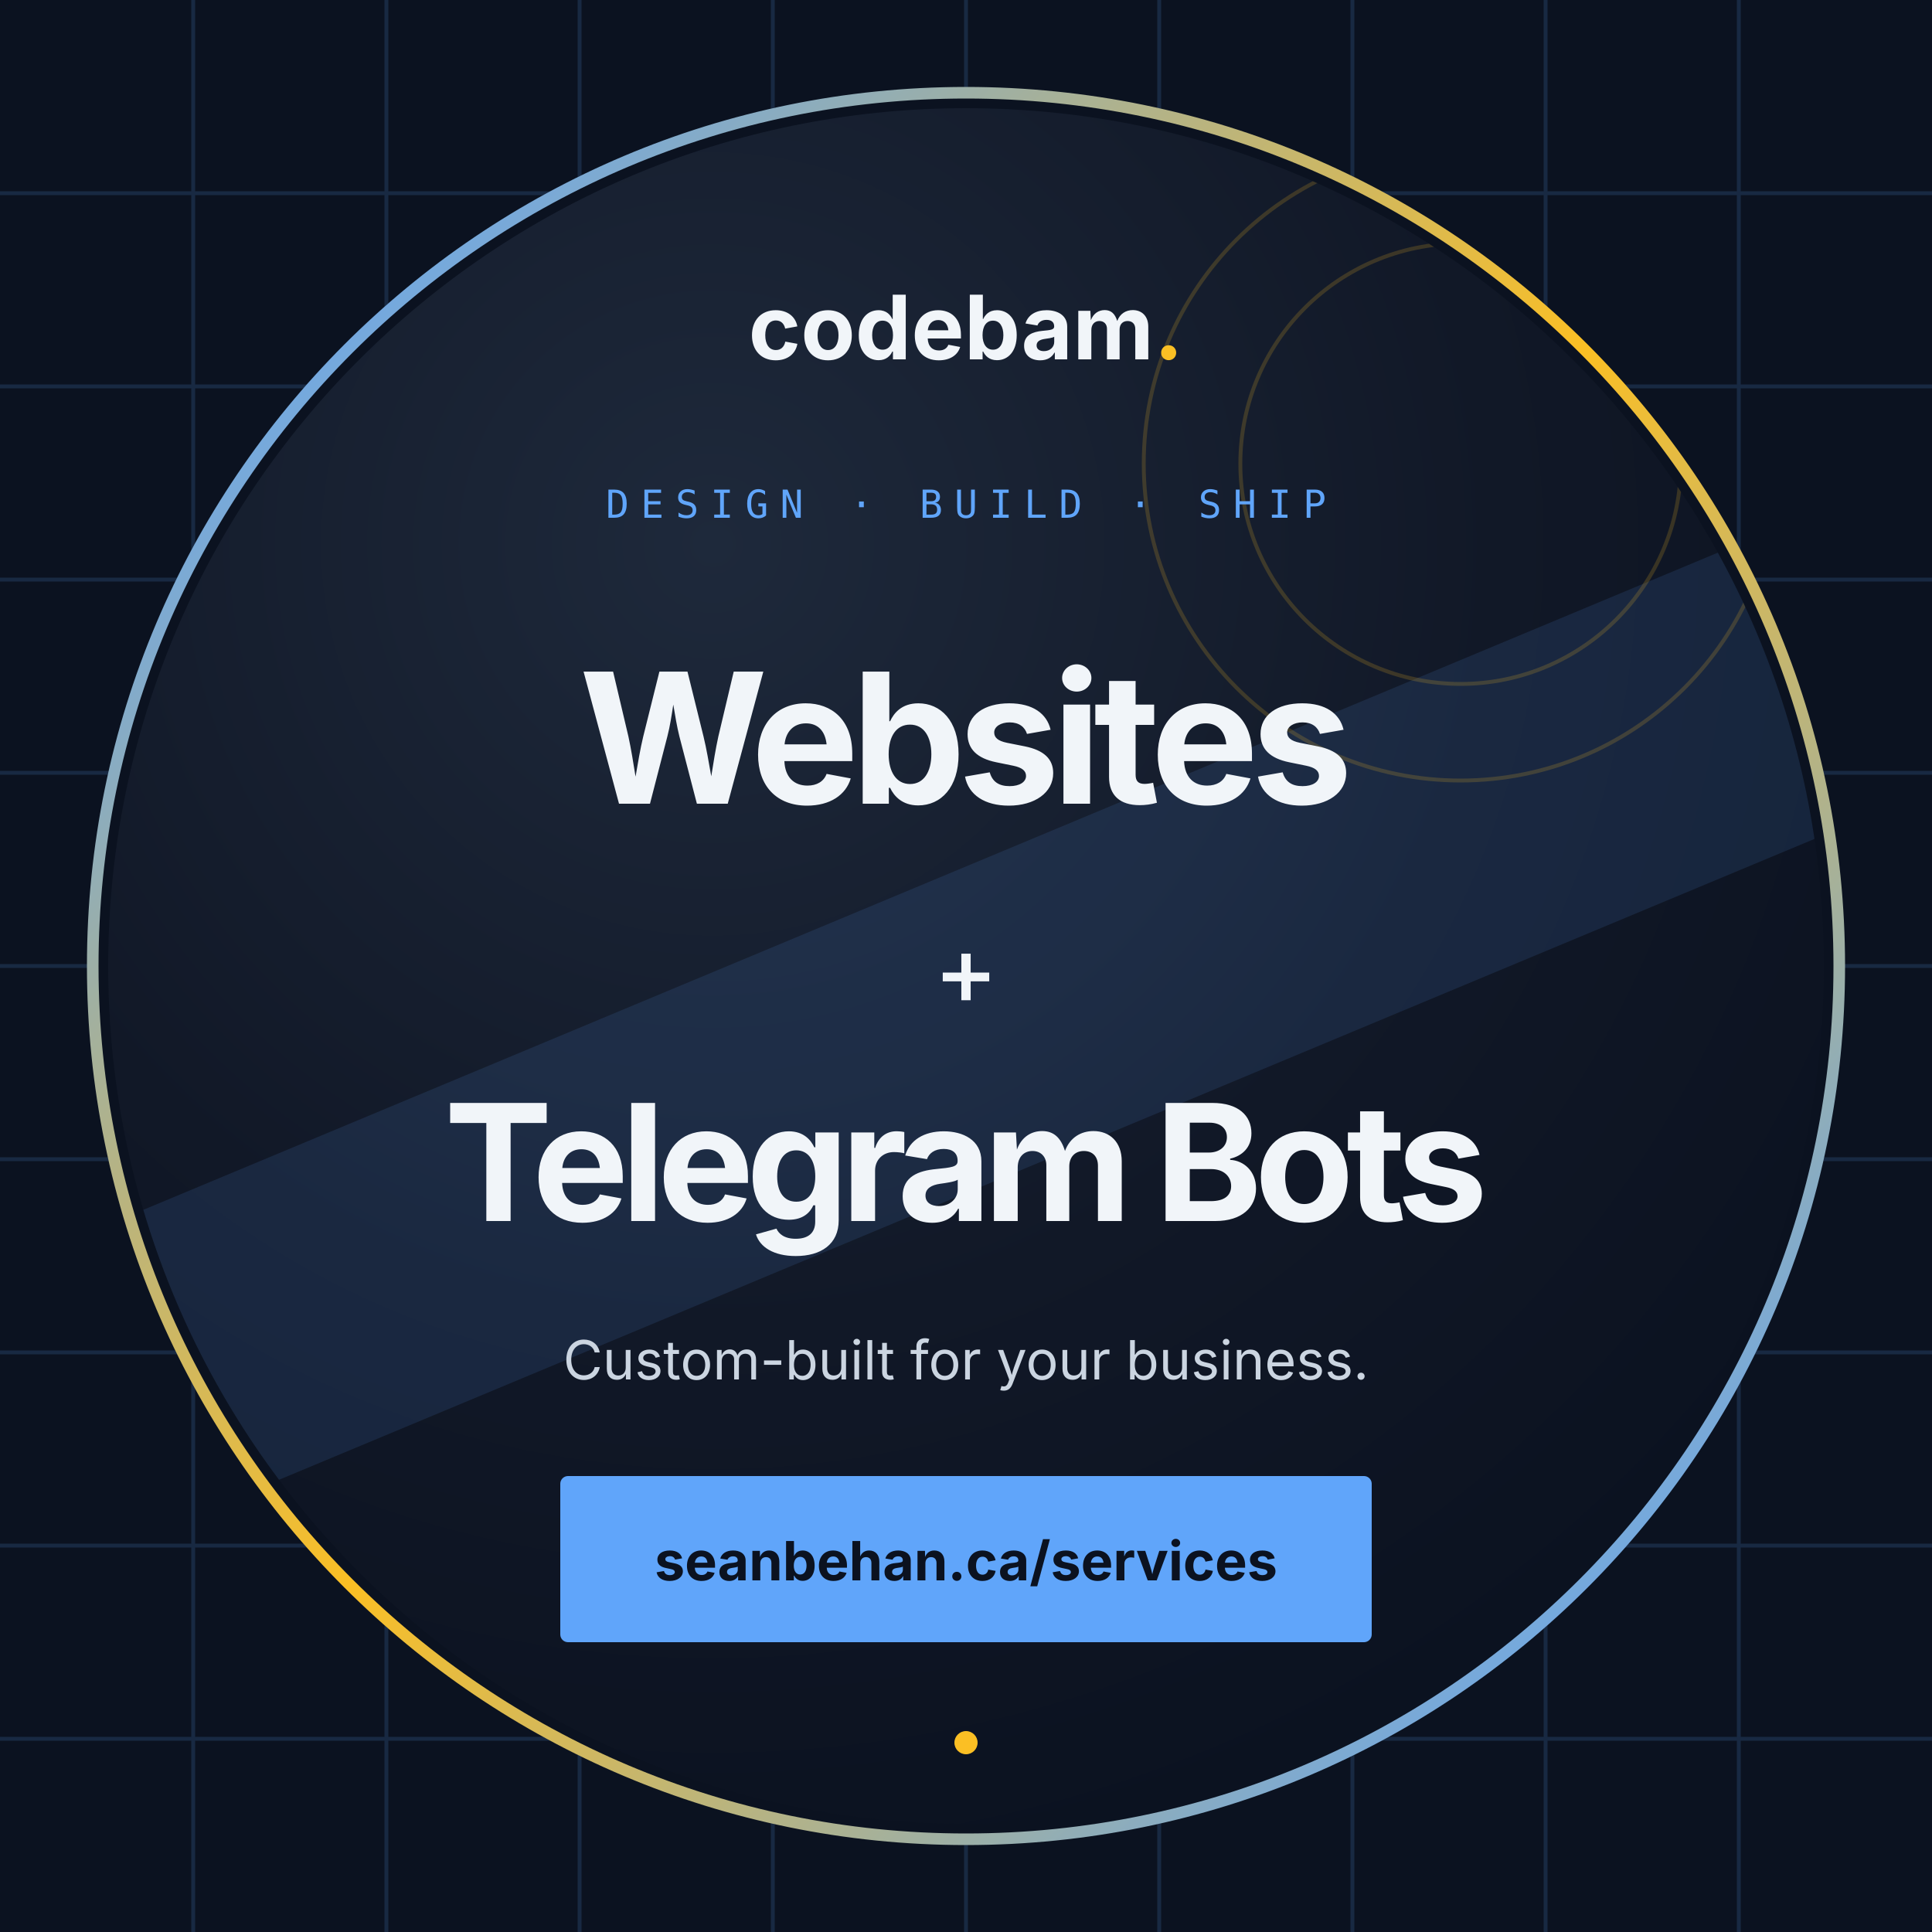
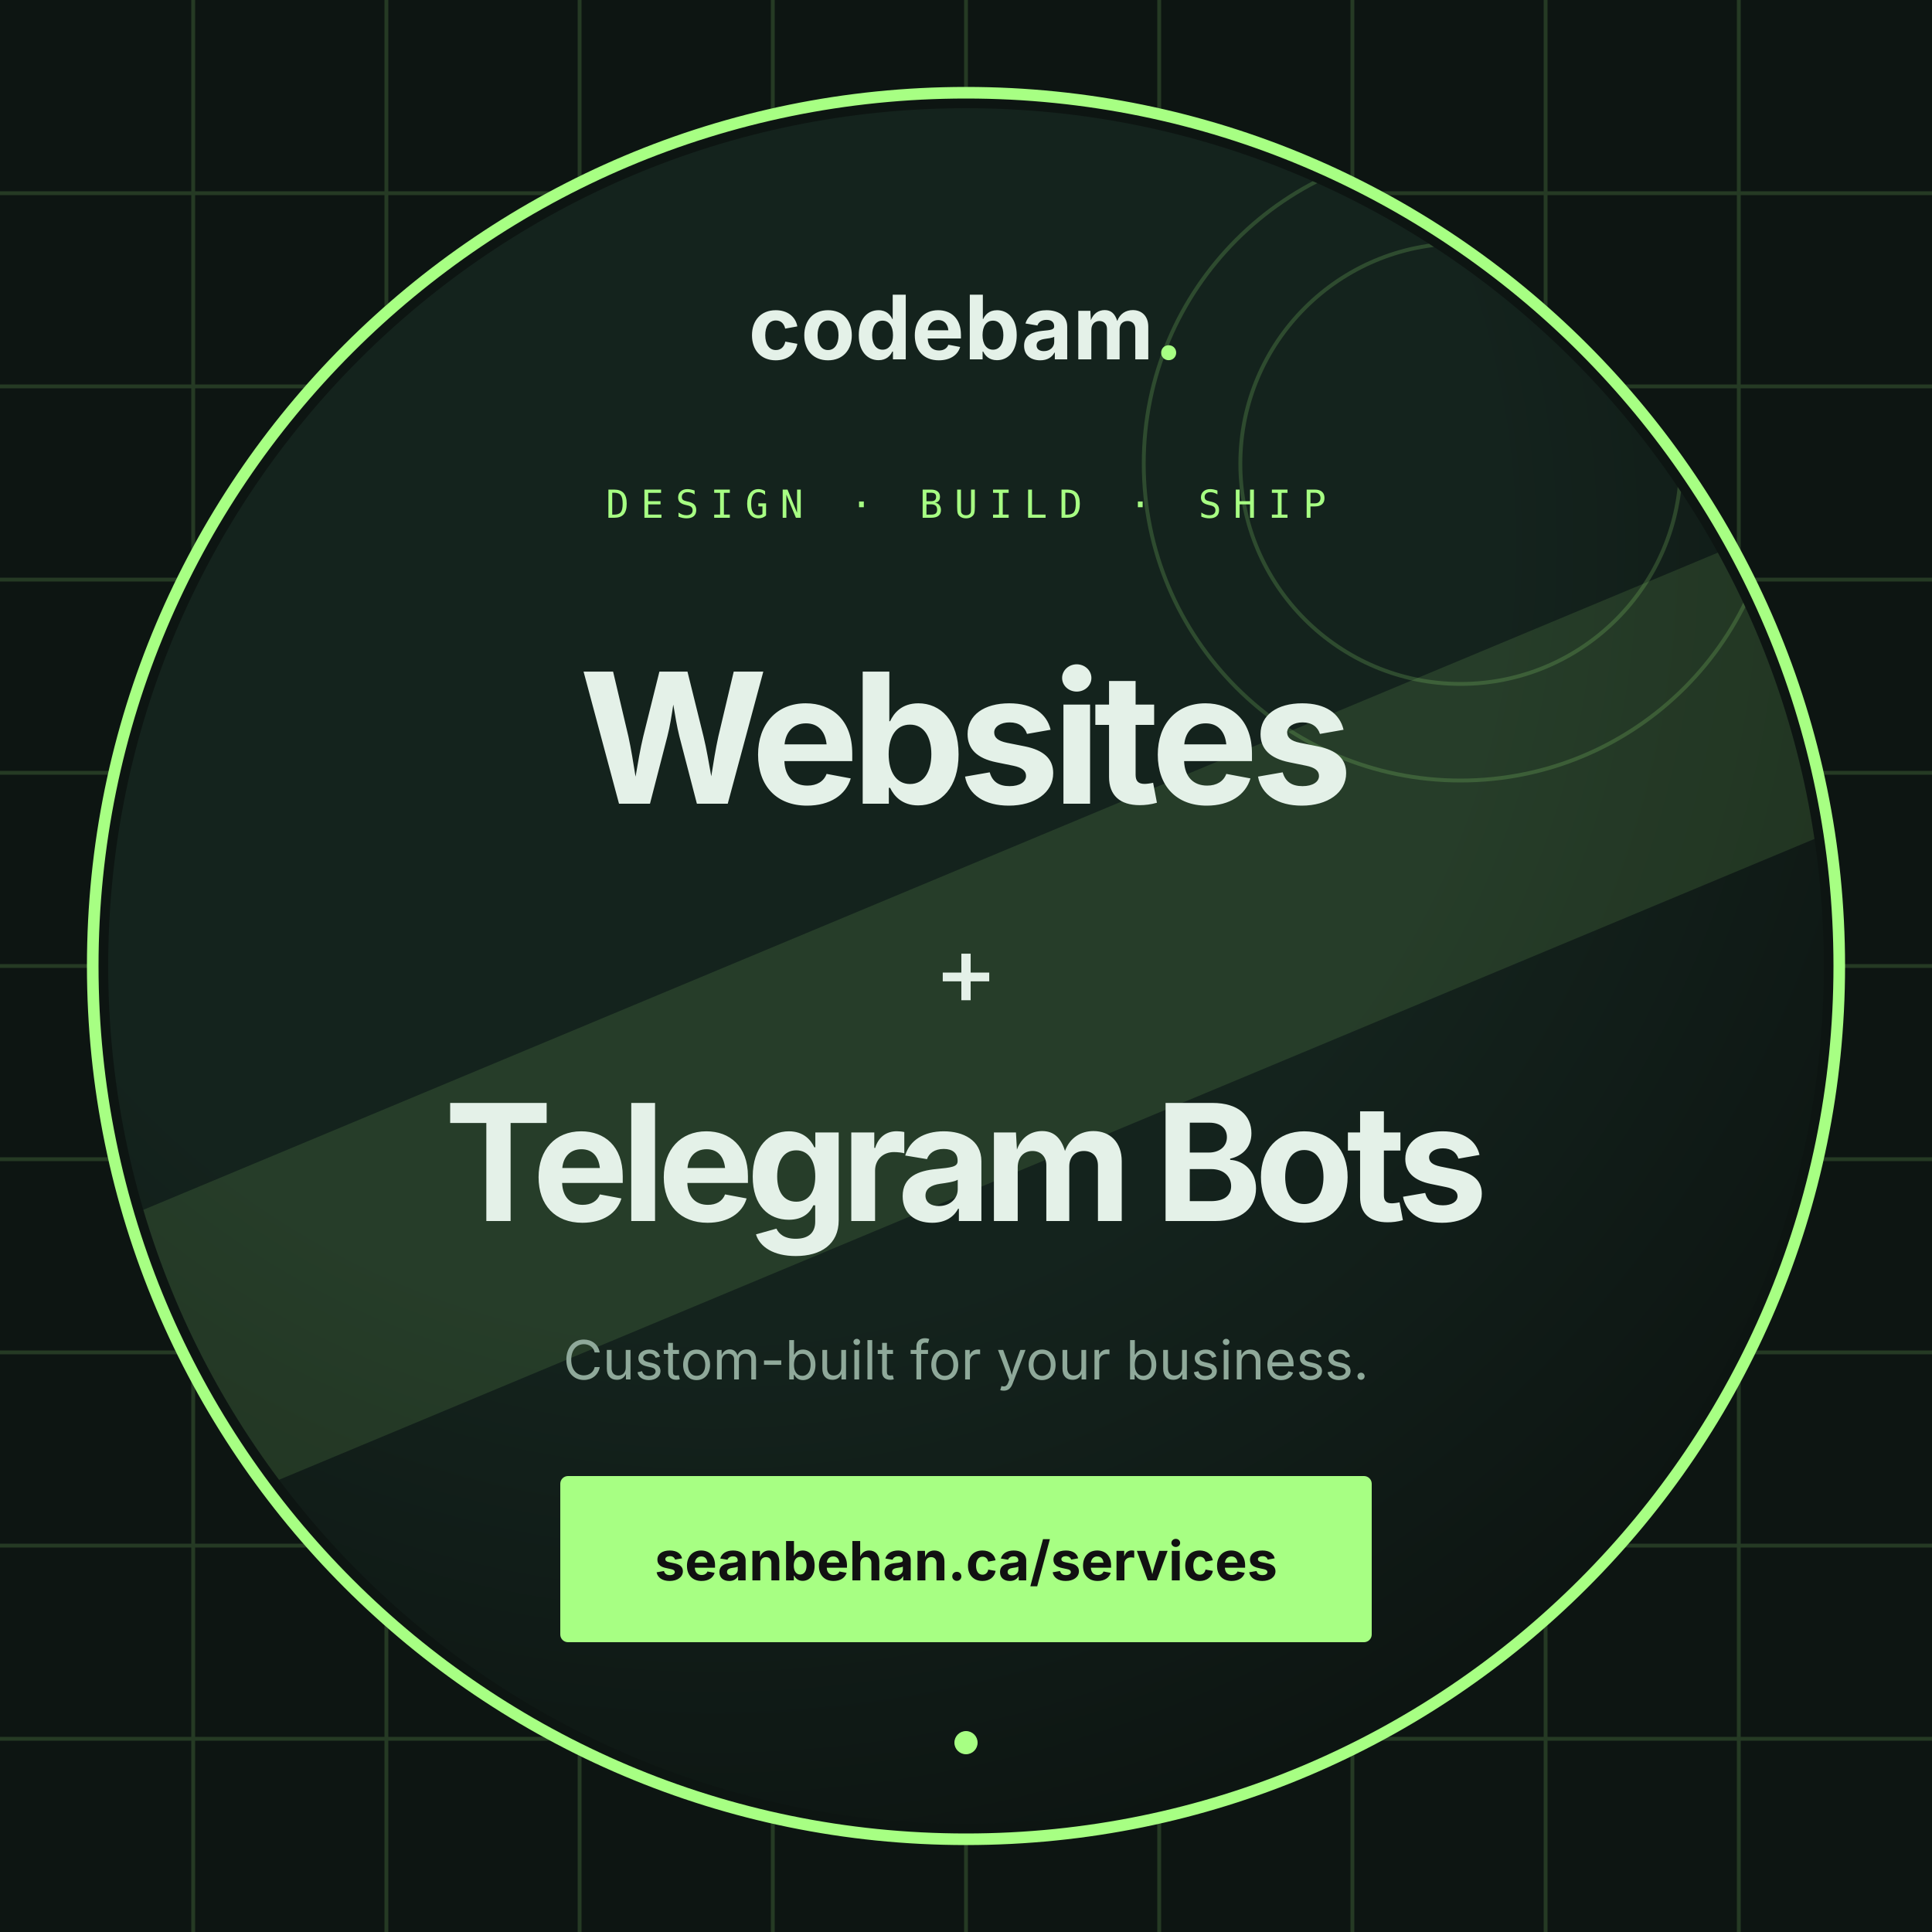
<svg xmlns="http://www.w3.org/2000/svg" width="500" height="500" viewBox="0 0 500 500" role="img" aria-labelledby="title desc">
  <defs>
    <radialGradient id="field" cx="35%" cy="25%" r="80%">
-       <stop offset="0" stop-color="#1e293b" />
-       <stop offset="0.58" stop-color="#111827" />
-       <stop offset="1" stop-color="#0b1220" />
+       <stop offset="0" stop-color="#14231d" />
+       <stop offset="0.58" stop-color="#14231d" />
+       <stop offset="1" stop-color="#0d1512" />
    </radialGradient>
    <linearGradient id="ring" x1="65" y1="65" x2="435" y2="435" gradientUnits="userSpaceOnUse">
-       <stop stop-color="#60a5fa" />
-       <stop offset="0.5" stop-color="#fbbf24" />
-       <stop offset="1" stop-color="#60a5fa" />
+       <stop stop-color="#a7ff83" />
+       <stop offset="0.5" stop-color="#a7ff83" />
+       <stop offset="1" stop-color="#a7ff83" />
    </linearGradient>
    <clipPath id="circle">
      <circle cx="250" cy="250" r="222" />
    </clipPath>
  </defs>
-   <rect width="500" height="500" fill="#0b1220" />
-   <g opacity="0.16" stroke="#60a5fa" stroke-width="1">
+   <rect width="500" height="500" fill="#0d1512" />
+   <g opacity="0.16" stroke="#a7ff83" stroke-width="1">
    <path d="M0 50h500M0 100h500M0 150h500M0 200h500M0 250h500M0 300h500M0 350h500M0 400h500M0 450h500" />
    <path d="M50 0v500M100 0v500M150 0v500M200 0v500M250 0v500M300 0v500M350 0v500M400 0v500M450 0v500" />
  </g>
-   <circle cx="250" cy="250" r="226" fill="#0b1220" stroke="url(#ring)" stroke-width="3" />
+   <circle cx="250" cy="250" r="226" fill="#0d1512" stroke="url(#ring)" stroke-width="3" />
  <g clip-path="url(#circle)">
    <circle cx="250" cy="250" r="222" fill="url(#field)" />
-     <path d="M14 365 486 168" stroke="#60a5fa" stroke-opacity="0.12" stroke-width="78" />
-     <circle cx="378" cy="120" r="82" fill="none" stroke="#fbbf24" stroke-opacity="0.18" stroke-width="1" />
-     <circle cx="378" cy="120" r="57" fill="none" stroke="#fbbf24" stroke-opacity="0.18" stroke-width="1" />
+     <path d="M14 365 486 168" stroke="#a7ff83" stroke-opacity="0.12" stroke-width="78" />
+     <circle cx="378" cy="120" r="82" fill="none" stroke="#a7ff83" stroke-opacity="0.18" stroke-width="1" />
+     <circle cx="378" cy="120" r="57" fill="none" stroke="#a7ff83" stroke-opacity="0.18" stroke-width="1" />
  </g>
-   <g fill="#f1f5f9" font-family="Inter, Arial, sans-serif" text-anchor="middle">
-     <text x="250" y="93" font-size="23" font-weight="700">codebam<tspan fill="#fbbf24">.</tspan>
+   <g fill="#e4f1e8" font-family="Inter, Arial, sans-serif" text-anchor="middle">
+     <text x="250" y="93" font-size="23" font-weight="700">codebam<tspan fill="#a7ff83">.</tspan>
    </text>
-     <text x="250" y="134" fill="#60a5fa" font-family="monospace" font-size="10" letter-spacing="3">DESIGN  ·  BUILD  ·  SHIP</text>
+     <text x="250" y="134" fill="#a7ff83" font-family="monospace" font-size="10" letter-spacing="3">DESIGN  ·  BUILD  ·  SHIP</text>
    <text x="250" y="208" font-size="47" font-weight="750" letter-spacing="-2">Websites</text>
    <text x="250" y="260" font-size="25" font-weight="500">+</text>
    <text x="250" y="316" font-size="42" font-weight="750" letter-spacing="-2">Telegram Bots</text>
-     <text x="250" y="357" fill="#cbd5e1" font-size="14">Custom-built for your business.</text>
+     <text x="250" y="357" fill="#8fa99a" font-size="14">Custom-built for your business.</text>
  </g>
  <g transform="translate(145 382)">
-     <rect width="210" height="43" rx="2" fill="#60a5fa" />
-     <text x="105" y="27" fill="#0b1220" font-family="Inter, Arial, sans-serif" font-size="14" font-weight="700" text-anchor="middle">seanbehan.ca/services</text>
+     <rect width="210" height="43" rx="2" fill="#a7ff83" />
+     <text x="105" y="27" fill="#111111" font-family="Inter, Arial, sans-serif" font-size="14" font-weight="700" text-anchor="middle">seanbehan.ca/services</text>
  </g>
-   <circle cx="250" cy="451" r="3" fill="#fbbf24" />
+   <circle cx="250" cy="451" r="3" fill="#a7ff83" />
</svg>
